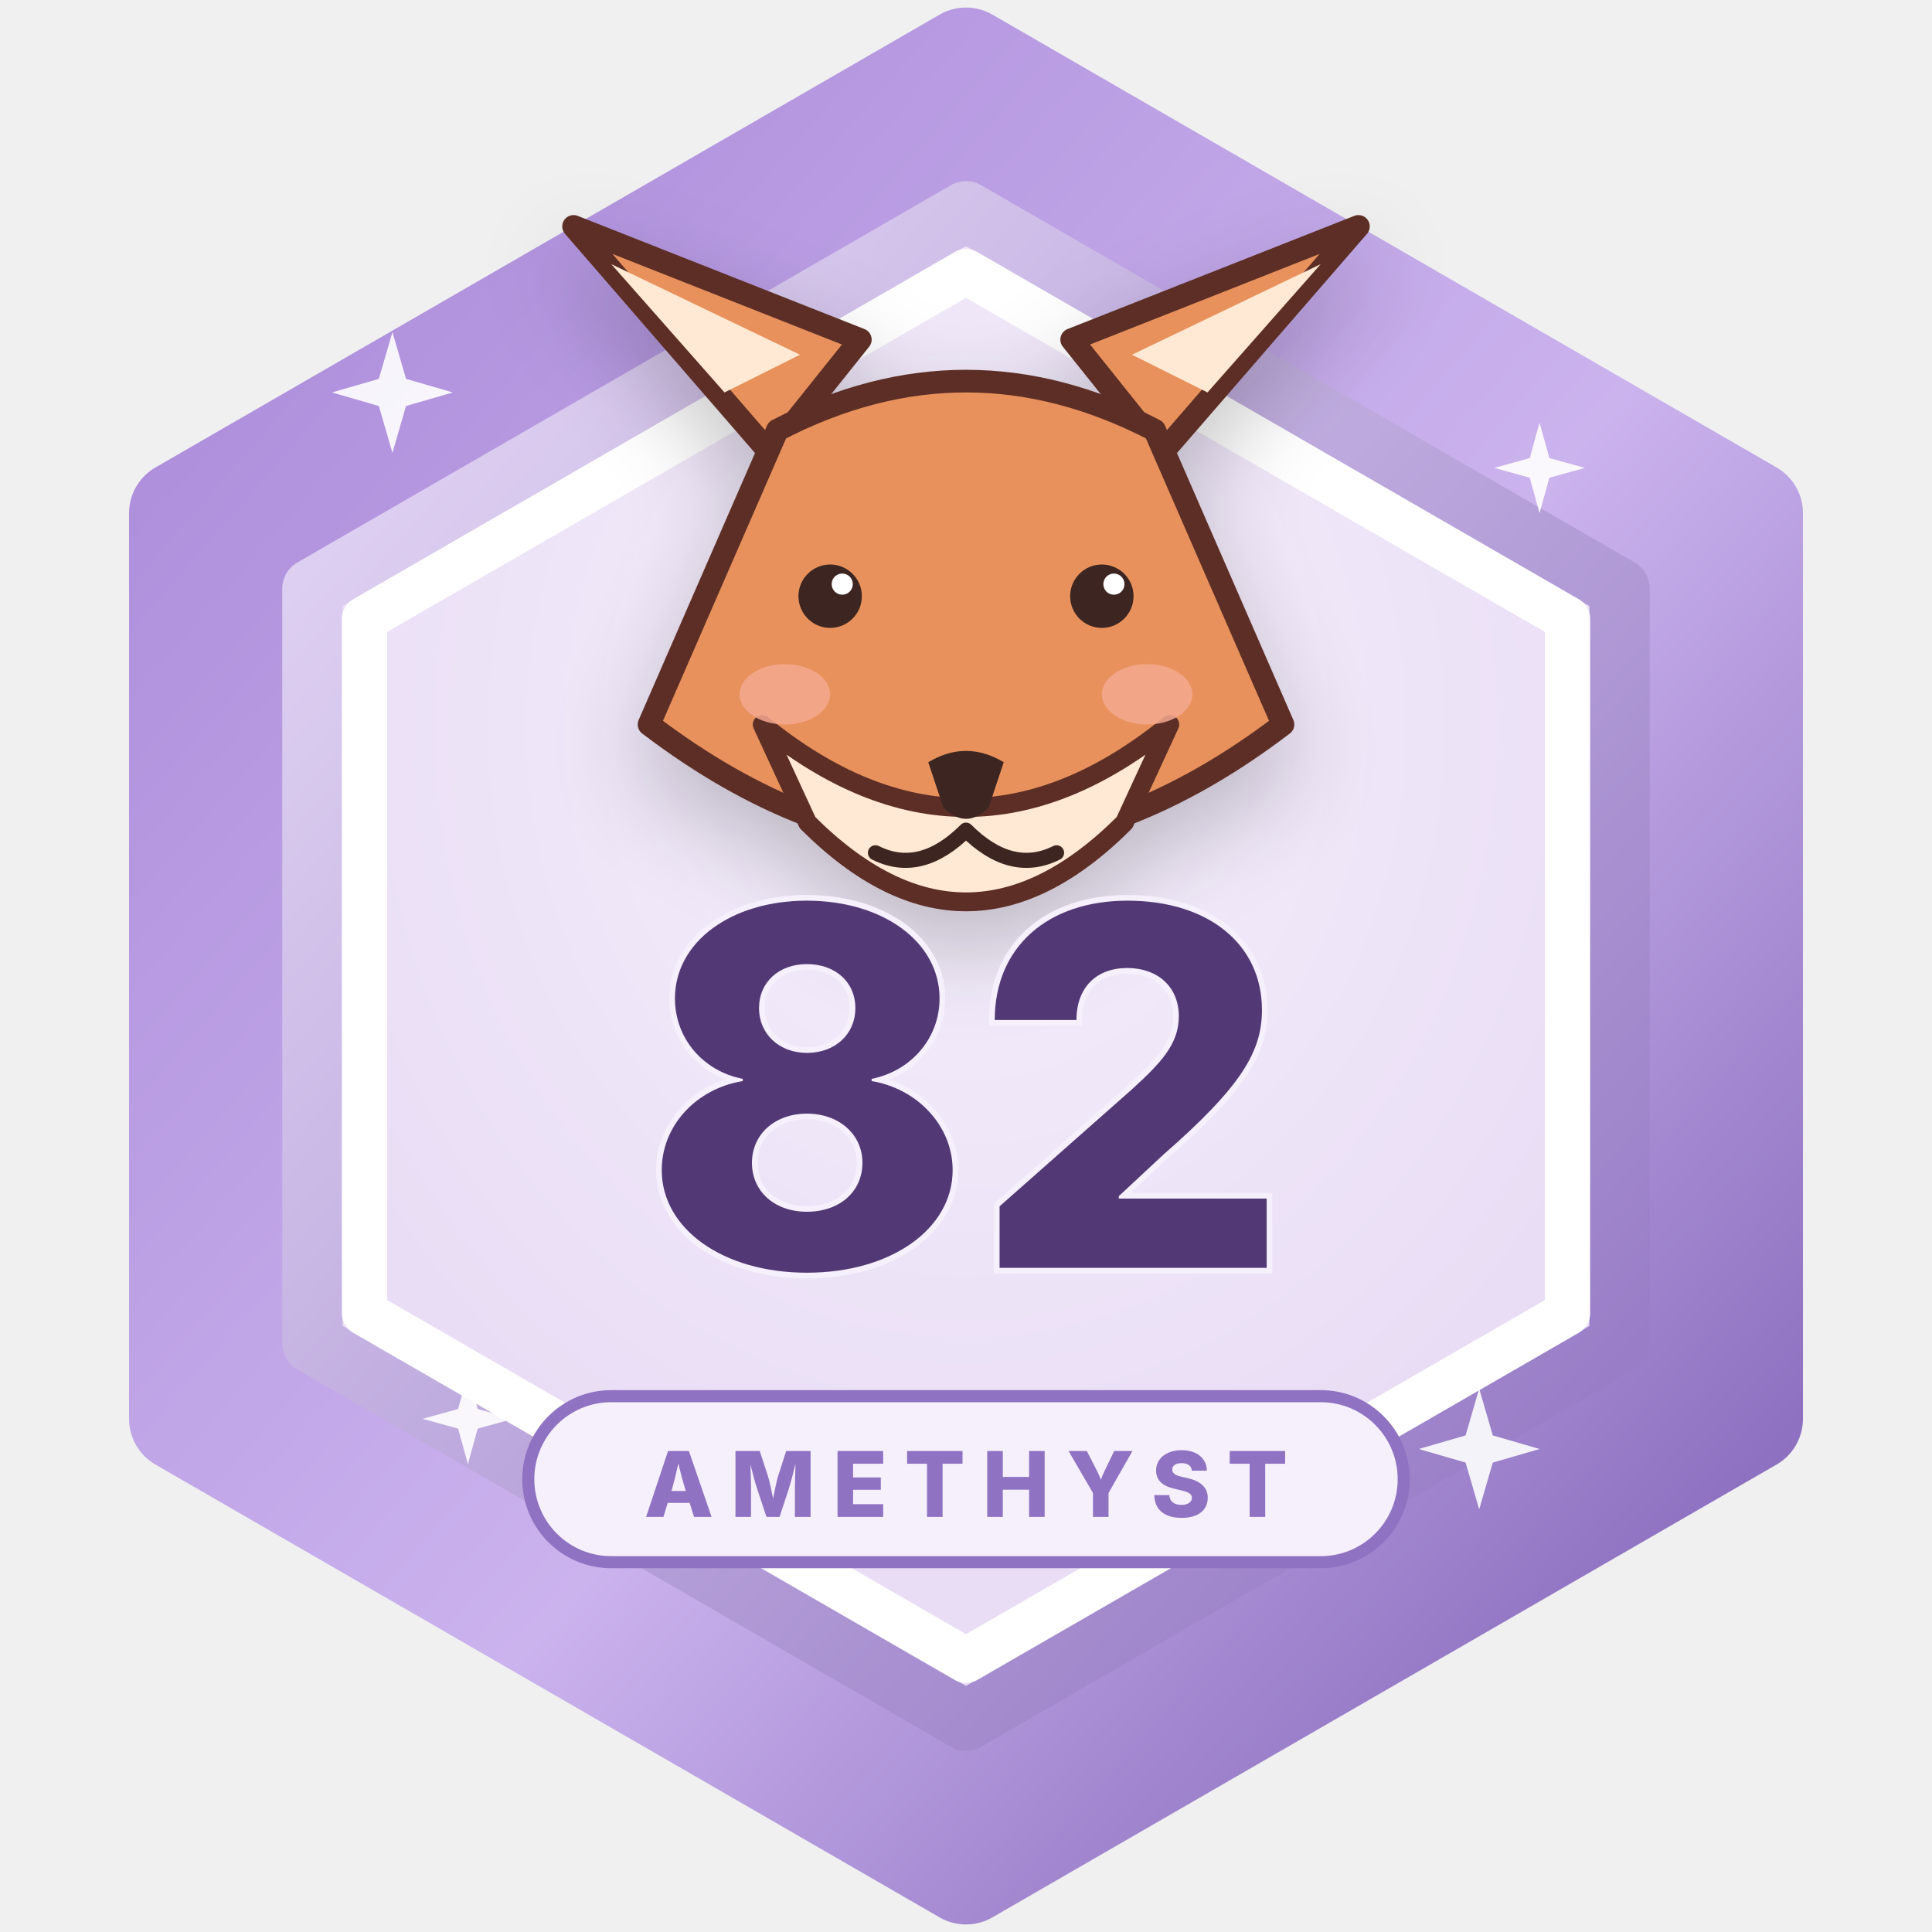
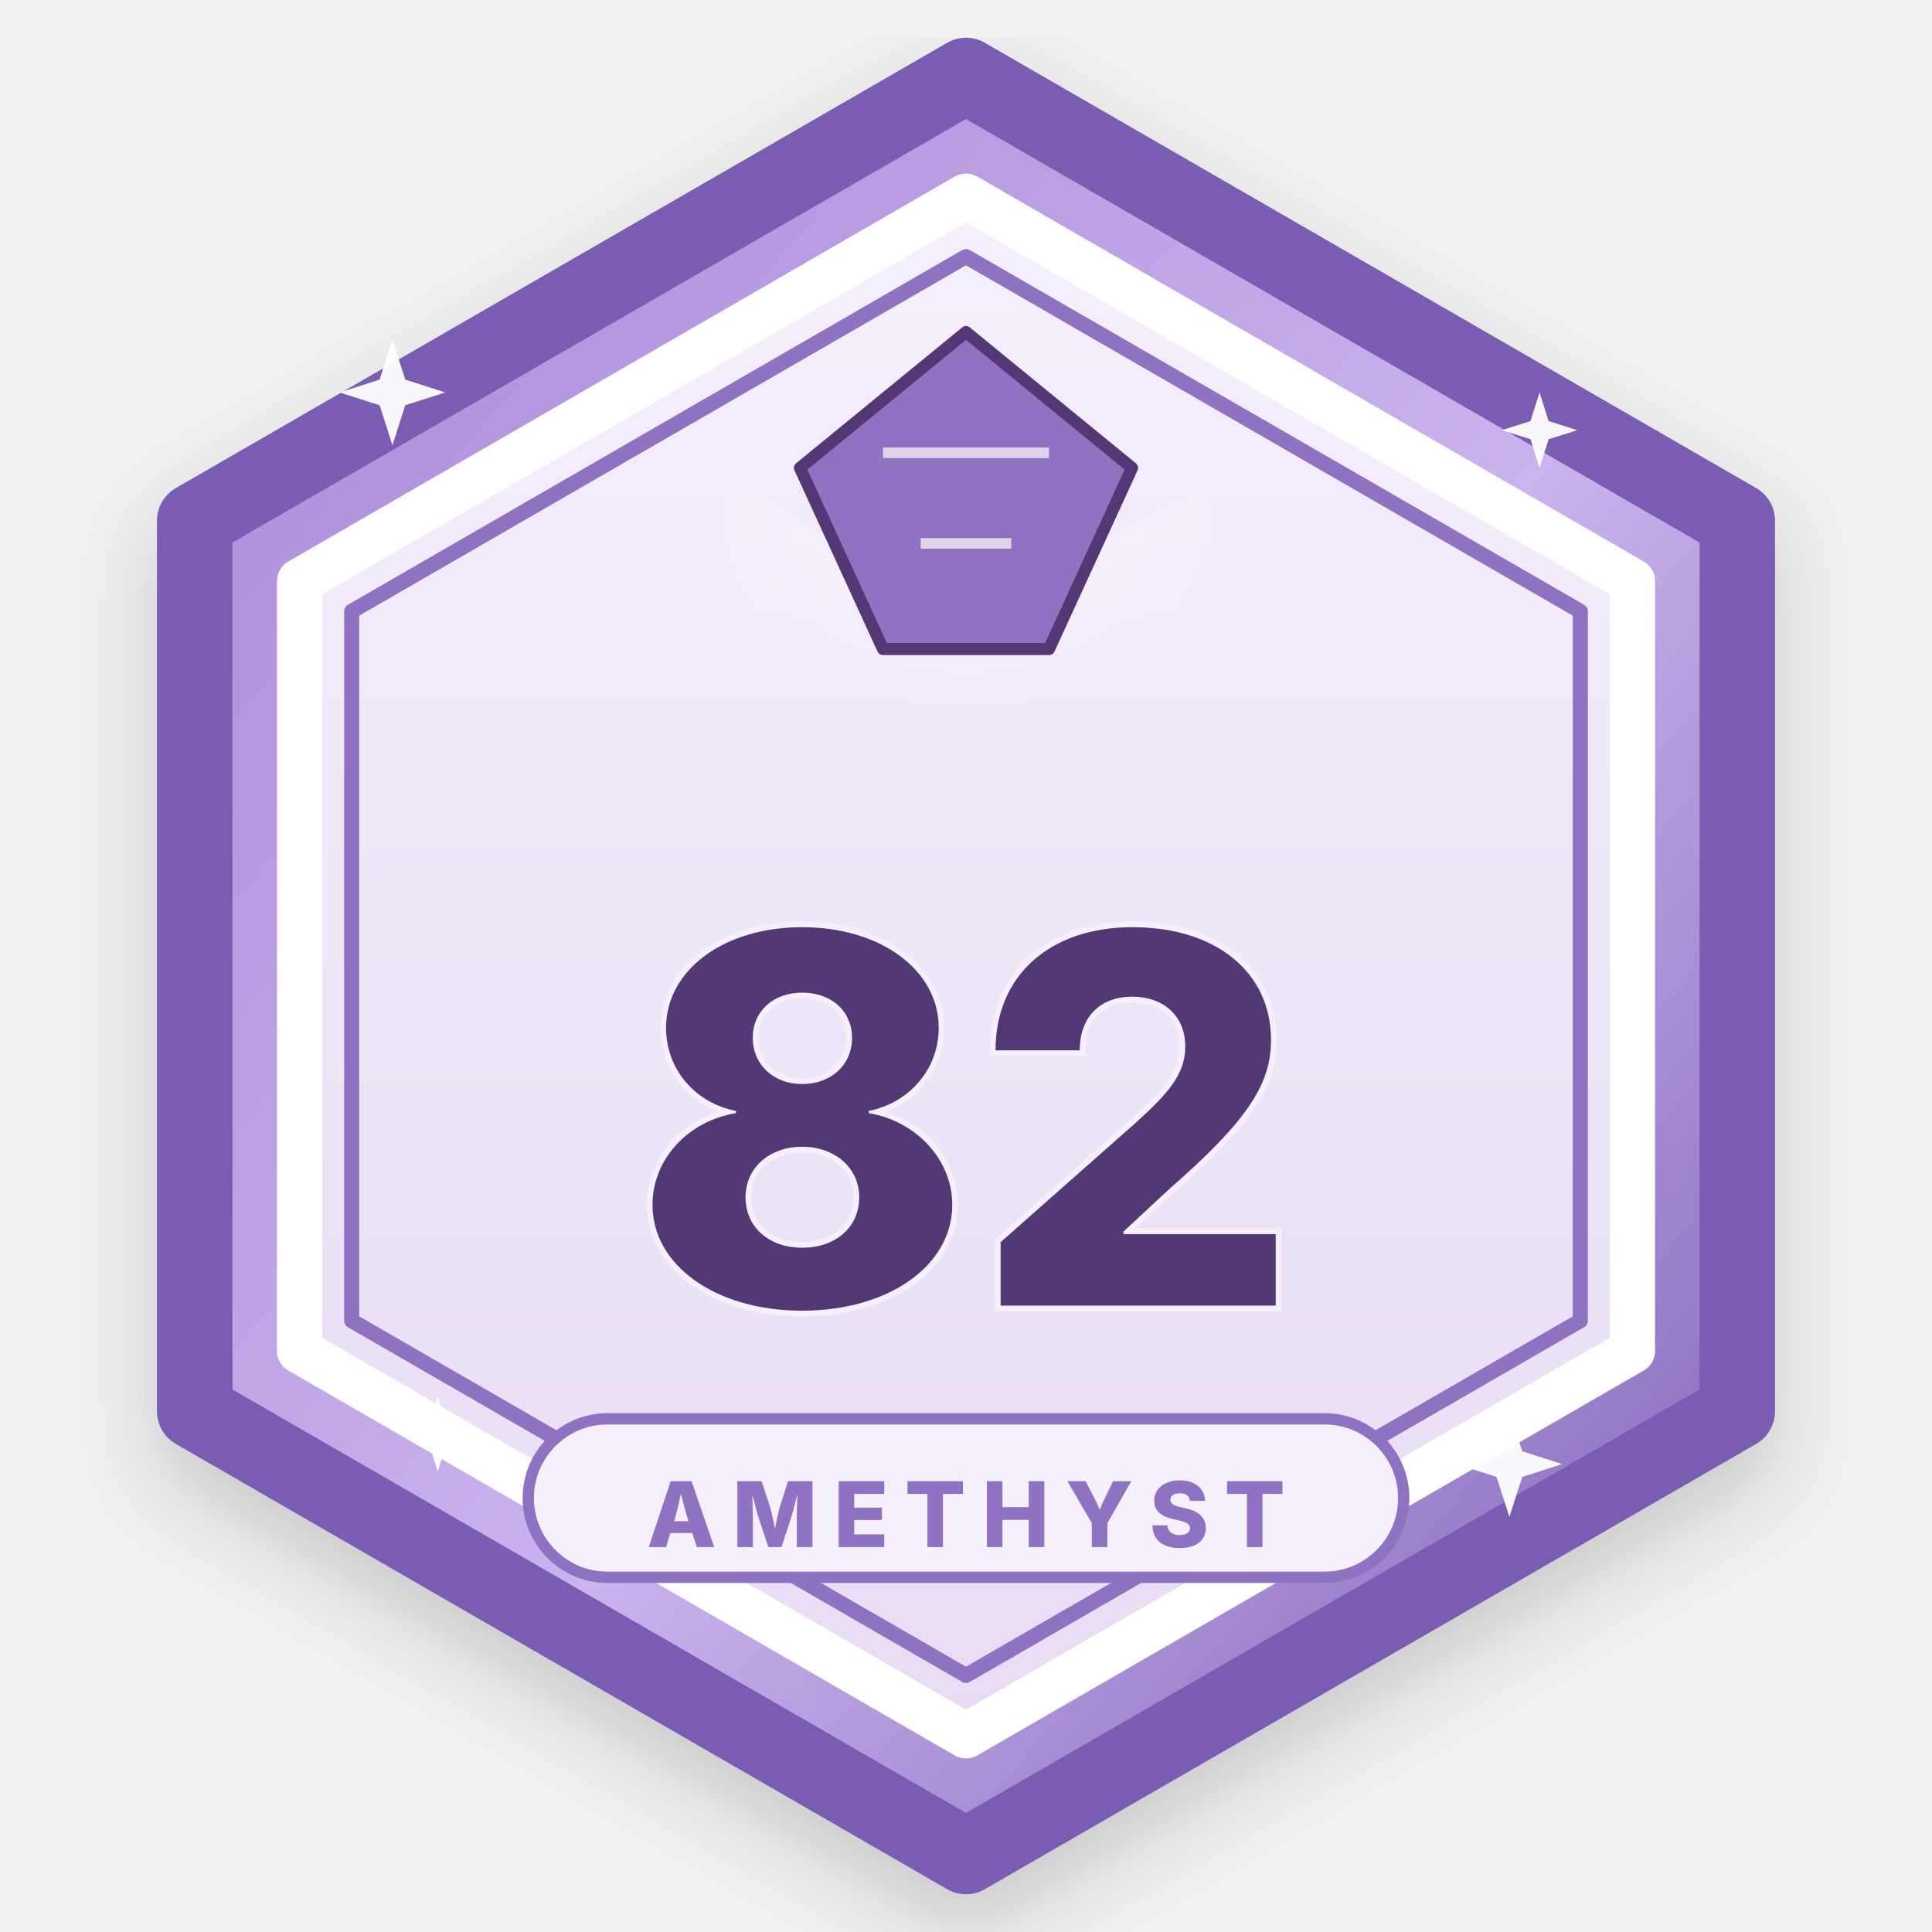
<svg xmlns="http://www.w3.org/2000/svg" viewBox="0 0 256 256" width="256" height="256" role="img" aria-label="Level 82 badge">
  <defs>
    <linearGradient id="o" x1="0%" y1="0%" x2="100%" y2="100%">
      <stop offset="0%" stop-color="#a887d8" />
      <stop offset="55%" stop-color="#cbb3ee" />
      <stop offset="100%" stop-color="#7a5cb2" />
    </linearGradient>
-     <radialGradient id="i" cx="50%" cy="34%" r="80%">
-       <stop offset="0%" stop-color="#f6f0fc" />
-       <stop offset="70%" stop-color="#e9ddf5" />
-       <stop offset="100%" stop-color="#e9ddf5" />
+     <linearGradient id="i" x1="0%" y1="0%" x2="0%" y2="100%">
+       <stop offset="0%" stop-color="#f5f0fc" />
+       <stop offset="100%" stop-color="#e8dcf4" />
+     </linearGradient>
+     <radialGradient id="sheen" cx="50%" cy="26%" r="36%">
+       <stop offset="0%" stop-color="#ffffff" stop-opacity="0.85" />
+       <stop offset="100%" stop-color="#ffffff" stop-opacity="0" />
    </radialGradient>
-     <linearGradient id="r" x1="0%" y1="0%" x2="100%" y2="100%">
-       <stop offset="0%" stop-color="#e7dbf7" />
-       <stop offset="100%" stop-color="#8f72c1" />
-     </linearGradient>
    <filter id="soft" x="-30%" y="-30%" width="160%" height="160%">
-       <feDropShadow dx="0" dy="5" stdDeviation="6" flood-color="#000000" flood-opacity="0.22" />
+       <feDropShadow dx="0" dy="5" stdDeviation="5" flood-color="#000000" flood-opacity="0.16" />
    </filter>
  </defs>
-   <polygon points="128.0,8.0 231.9,68.0 231.9,188.0 128.0,248.0 24.1,188.0 24.1,68.0" fill="url(#o)" stroke="url(#o)" stroke-width="14" stroke-linejoin="round" />
-   <polygon points="128.0,28.0 214.6,78.0 214.6,178.0 128.0,228.0 41.4,178.0 41.4,78.0" fill="url(#i)" stroke="url(#r)" stroke-width="8" stroke-linejoin="round" />
-   <polygon points="128.0,36.0 207.7,82.0 207.7,174.0 128.0,220.0 48.3,174.0 48.3,82.0" fill="none" stroke="#ffffff" stroke-width="6" stroke-linejoin="round" />
-   <path d="M52 44 L53.8 50.2 L60 52 L53.8 53.8 L52 60 L50.2 53.8 L44 52 L50.2 50.2 Z" fill="#ffffff" opacity="0.9" />
-   <path d="M204 56 L205.3 60.7 L210 62 L205.3 63.3 L204 68 L202.7 63.3 L198 62 L202.7 60.7 Z" fill="#ffffff" opacity="0.9" />
-   <path d="M62 182 L63.3 186.7 L68 188 L63.3 189.3 L62 194 L60.7 189.3 L56 188 L60.7 186.7 Z" fill="#ffffff" opacity="0.9" />
-   <path d="M196 184 L197.8 190.2 L204 192 L197.8 193.8 L196 200 L194.2 193.8 L188 192 L194.2 190.2 Z" fill="#ffffff" opacity="0.9" />
  <g filter="url(#soft)">
-     <g id="echo">
-       <path d="M102 60 L76 30 L114 45 Z" fill="#e8915b" stroke="#5b2f26" stroke-width="3" stroke-linejoin="round" />
-       <path d="M154 60 L180 30 L142 45 Z" fill="#e8915b" stroke="#5b2f26" stroke-width="3" stroke-linejoin="round" />
-       <path d="M96 52 L81 35 L106 47 Z" fill="#ffe9d4" />
-       <path d="M160 52 L175 35 L150 47 Z" fill="#ffe9d4" />
-       <path d="M103 57 Q128 44 153 57 L170 96 Q128 128 86 96 Z" fill="#e8915b" stroke="#5b2f26" stroke-width="3" stroke-linejoin="round" />
-       <path d="M101 96 Q128 118 155 96 L149 109 Q128 130 107 109 Z" fill="#ffe9d4" stroke="#5b2f26" stroke-width="2.5" stroke-linejoin="round" />
-       <circle cx="110" cy="79" r="4.2" fill="#3c2620" />
-       <circle cx="146" cy="79" r="4.2" fill="#3c2620" />
-       <circle cx="111.6" cy="77.4" r="1.4" fill="#ffffff" />
-       <circle cx="147.6" cy="77.4" r="1.4" fill="#ffffff" />
-       <path d="M123 101 Q128 98 133 101 L131 107 Q128 110 125 107 Z" fill="#3c2620" />
-       <path d="M128 110 Q122 116 116 113 M128 110 Q134 116 140 113" fill="none" stroke="#3c2620" stroke-width="2" stroke-linecap="round" />
-       <ellipse cx="104" cy="92" rx="6" ry="4" fill="#f5a88f" opacity="0.85" />
-       <ellipse cx="152" cy="92" rx="6" ry="4" fill="#f5a88f" opacity="0.85" />
-     </g>
+     <polygon points="128.0,10.0 230.2,69.0 230.2,187.0 128.0,246.0 25.8,187.0 25.8,69.0" fill="url(#o)" stroke="#7a5cb2" stroke-width="10" stroke-linejoin="round" />
+     <polygon points="128.0,26.0 216.3,77.0 216.3,179.0 128.0,230.0 39.7,179.0 39.7,77.0" fill="url(#i)" stroke="#ffffff" stroke-width="6" stroke-linejoin="round" />
+     <polygon points="128.0,34.0 209.4,81.0 209.4,175.0 128.0,222.0 46.6,175.0 46.6,81.0" fill="none" stroke="#8f72c1" stroke-width="2" stroke-linejoin="round" />
+     <path d="M80 52 L126 82 L176 56 L176 121 Q128 98 80 121 Z" fill="url(#sheen)" opacity="0.5" />
+     <polygon points="128,44 150,62 139,86 117,86 106,62" fill="#8f72c1" stroke="#523975" stroke-width="1.6" stroke-linejoin="round" />
+     <path d="M117 60 L139 60 M122 72 L134 72" fill="none" stroke="#ffffff" stroke-width="1.4" stroke-opacity="0.7" />
+     <path d="M52.0 45.0 L53.7 50.3 L59.0 52.0 L53.7 53.7 L52.0 59.0 L50.3 53.7 L45.0 52.0 L50.3 50.3 Z" fill="#ffffff" opacity="0.95" />
+     <path d="M204.0 52.0 L205.2 55.8 L209.0 57.0 L205.2 58.2 L204.0 62.0 L202.8 58.2 L199.0 57.0 L202.8 55.8 Z" fill="#ffffff" opacity="0.95" />
+     <path d="M58.0 185.0 L59.2 188.8 L63.0 190.0 L59.2 191.2 L58.0 195.0 L56.8 191.2 L53.0 190.0 L56.8 188.8 Z" fill="#ffffff" opacity="0.95" />
+     <path d="M200.0 187.0 L201.7 192.3 L207.0 194.0 L201.7 195.7 L200.0 201.0 L198.3 195.7 L193.0 194.0 L198.3 192.3 Z" fill="#ffffff" opacity="0.95" />
  </g>
-   <text x="128" y="168" text-anchor="middle" fill="#523975" font-family="Inter, Arial, sans-serif" font-size="66" font-weight="800" stroke="#f6f0fc" stroke-width="1.5" paint-order="stroke">82</text>
-   <rect x="70" y="185" width="116" height="22" rx="11" fill="#f6f0fc" stroke="#8f72c1" stroke-width="1.6" />
-   <text x="128" y="201" text-anchor="middle" fill="#8f72c1" font-family="Inter, Arial, sans-serif" font-size="12" font-weight="800" letter-spacing="2.2">AMETHYST</text>
+   <text x="128" y="173" text-anchor="middle" fill="#523975" font-family="Inter, Arial, sans-serif" font-size="68" font-weight="800" stroke="#f5f0fc" stroke-width="1.5" paint-order="stroke">82</text>
+   <rect x="70" y="188" width="116" height="21" rx="10.5" fill="#f5f0fc" stroke="#8f72c1" stroke-width="1.5" />
+   <text x="128" y="205" text-anchor="middle" fill="#8f72c1" font-family="Inter, Arial, sans-serif" font-size="12" font-weight="800" letter-spacing="2.1">AMETHYST</text>
</svg>
